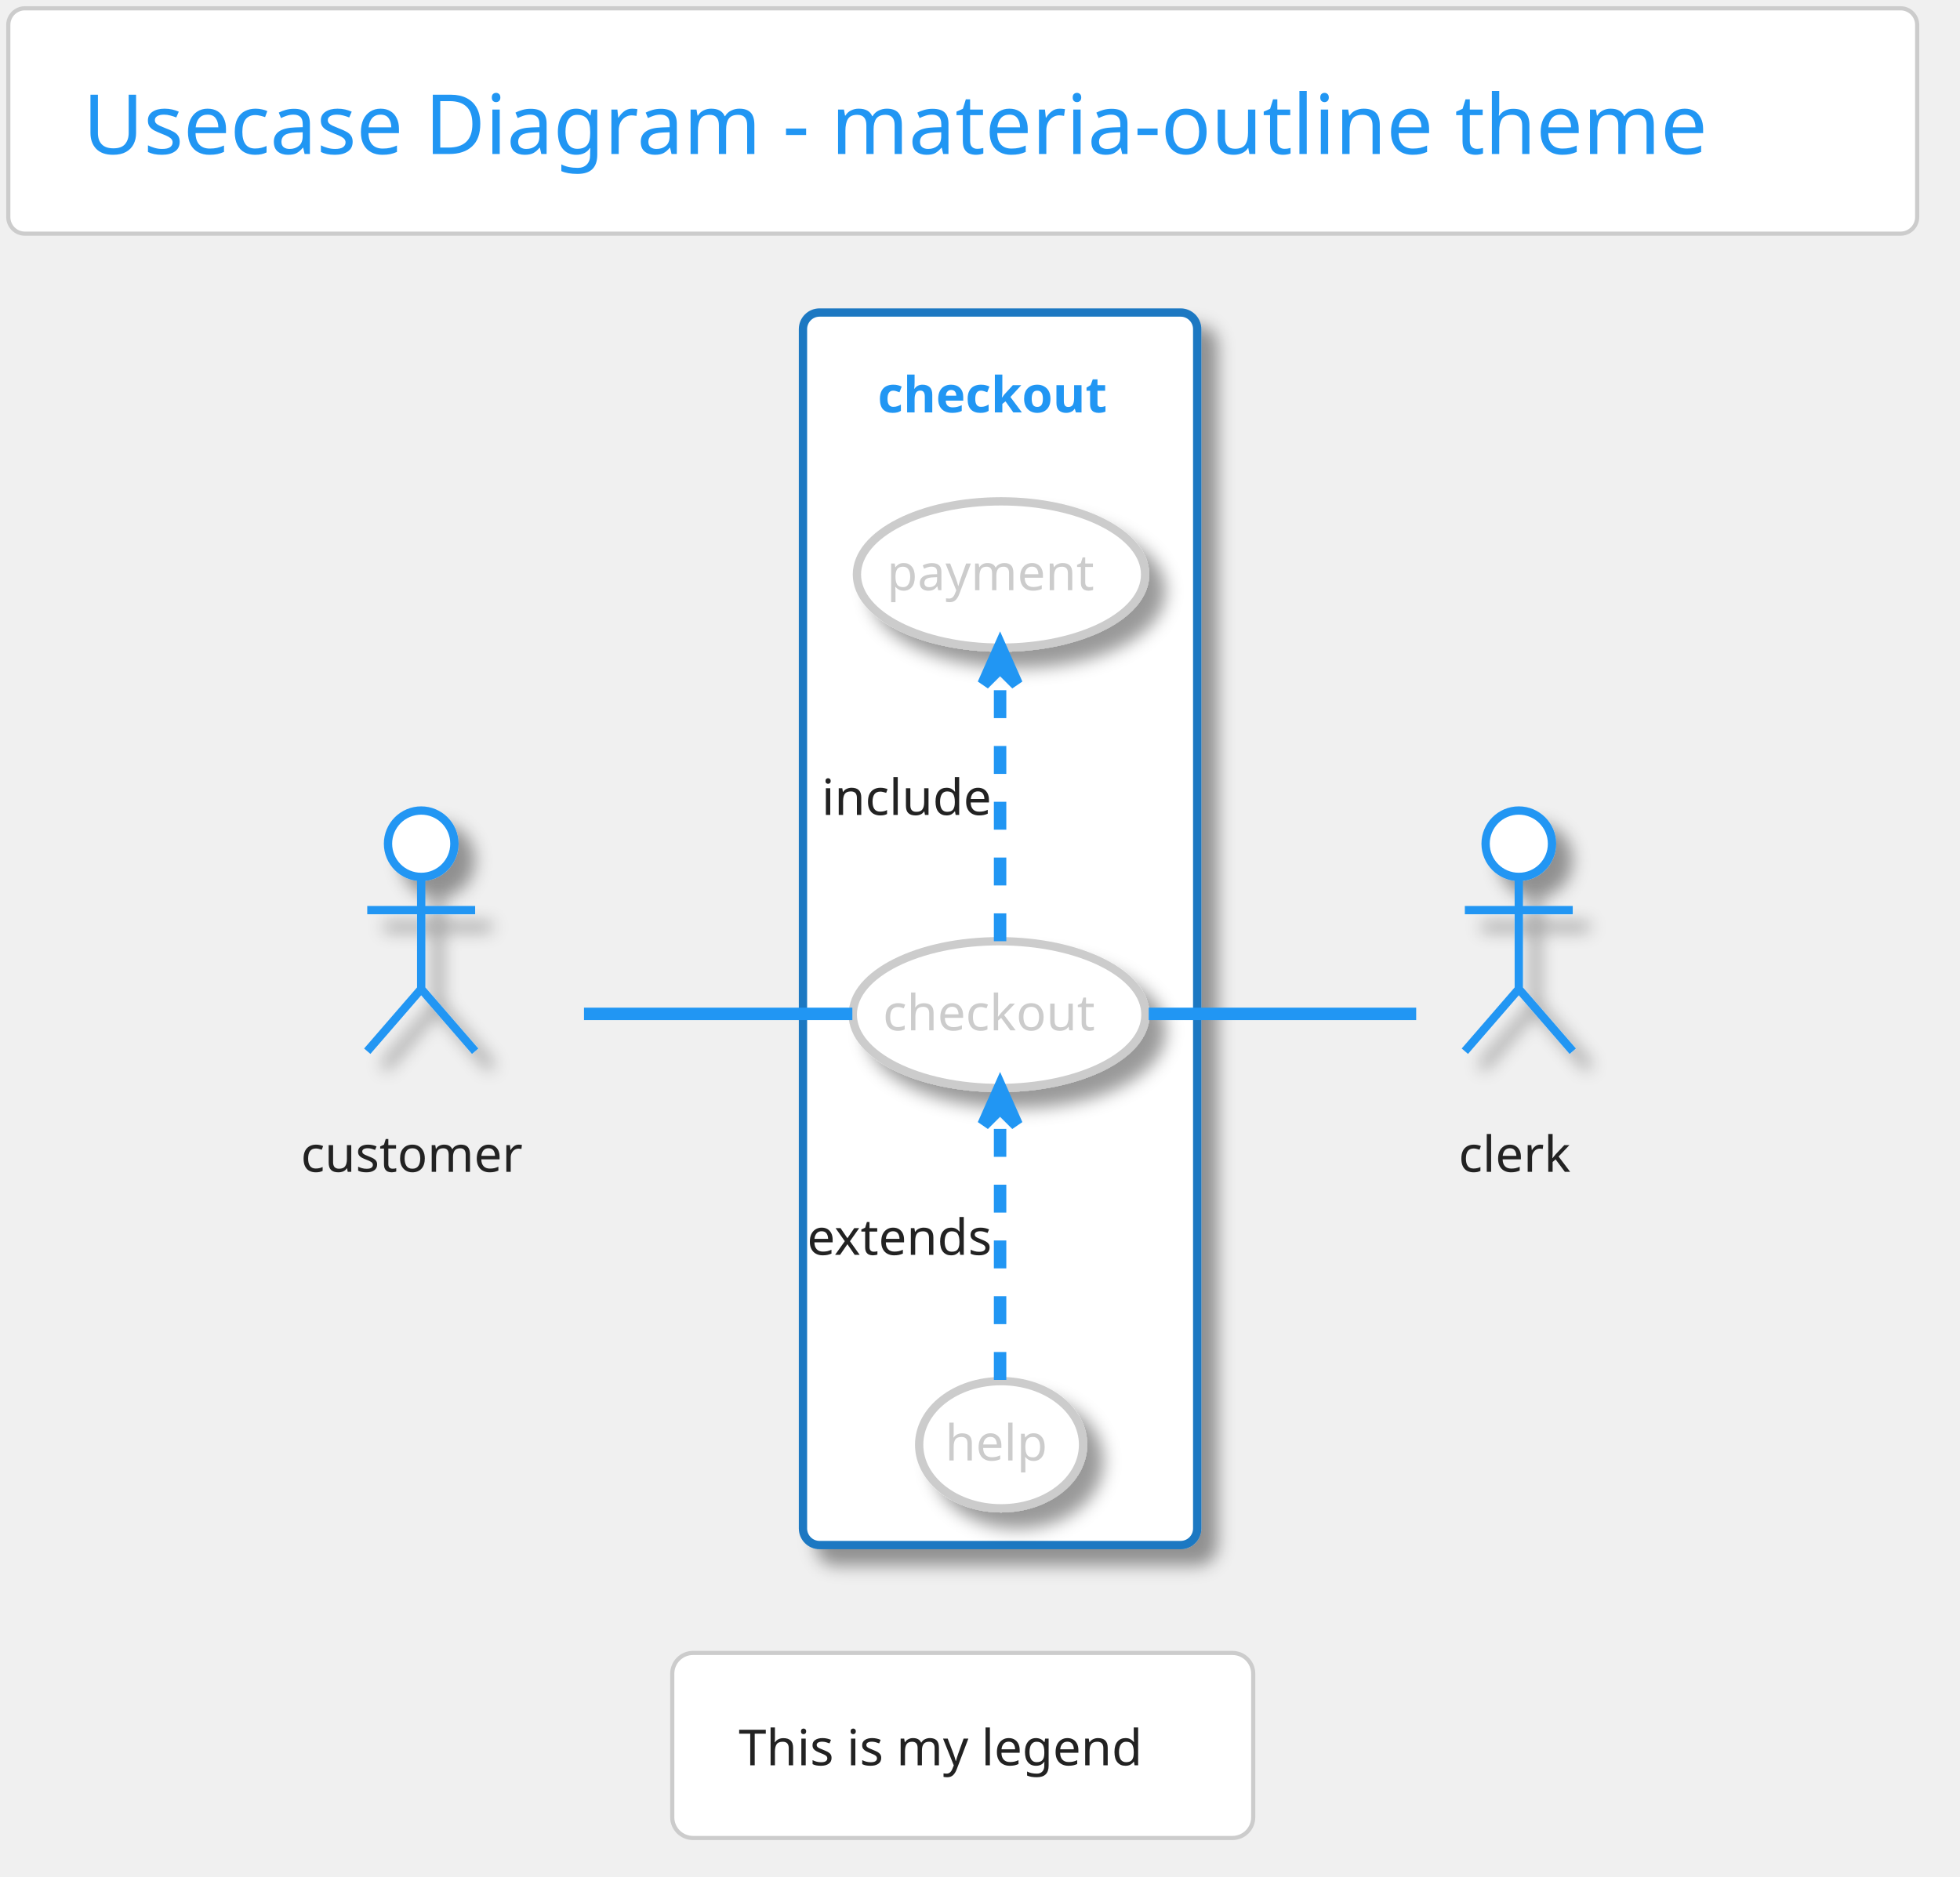
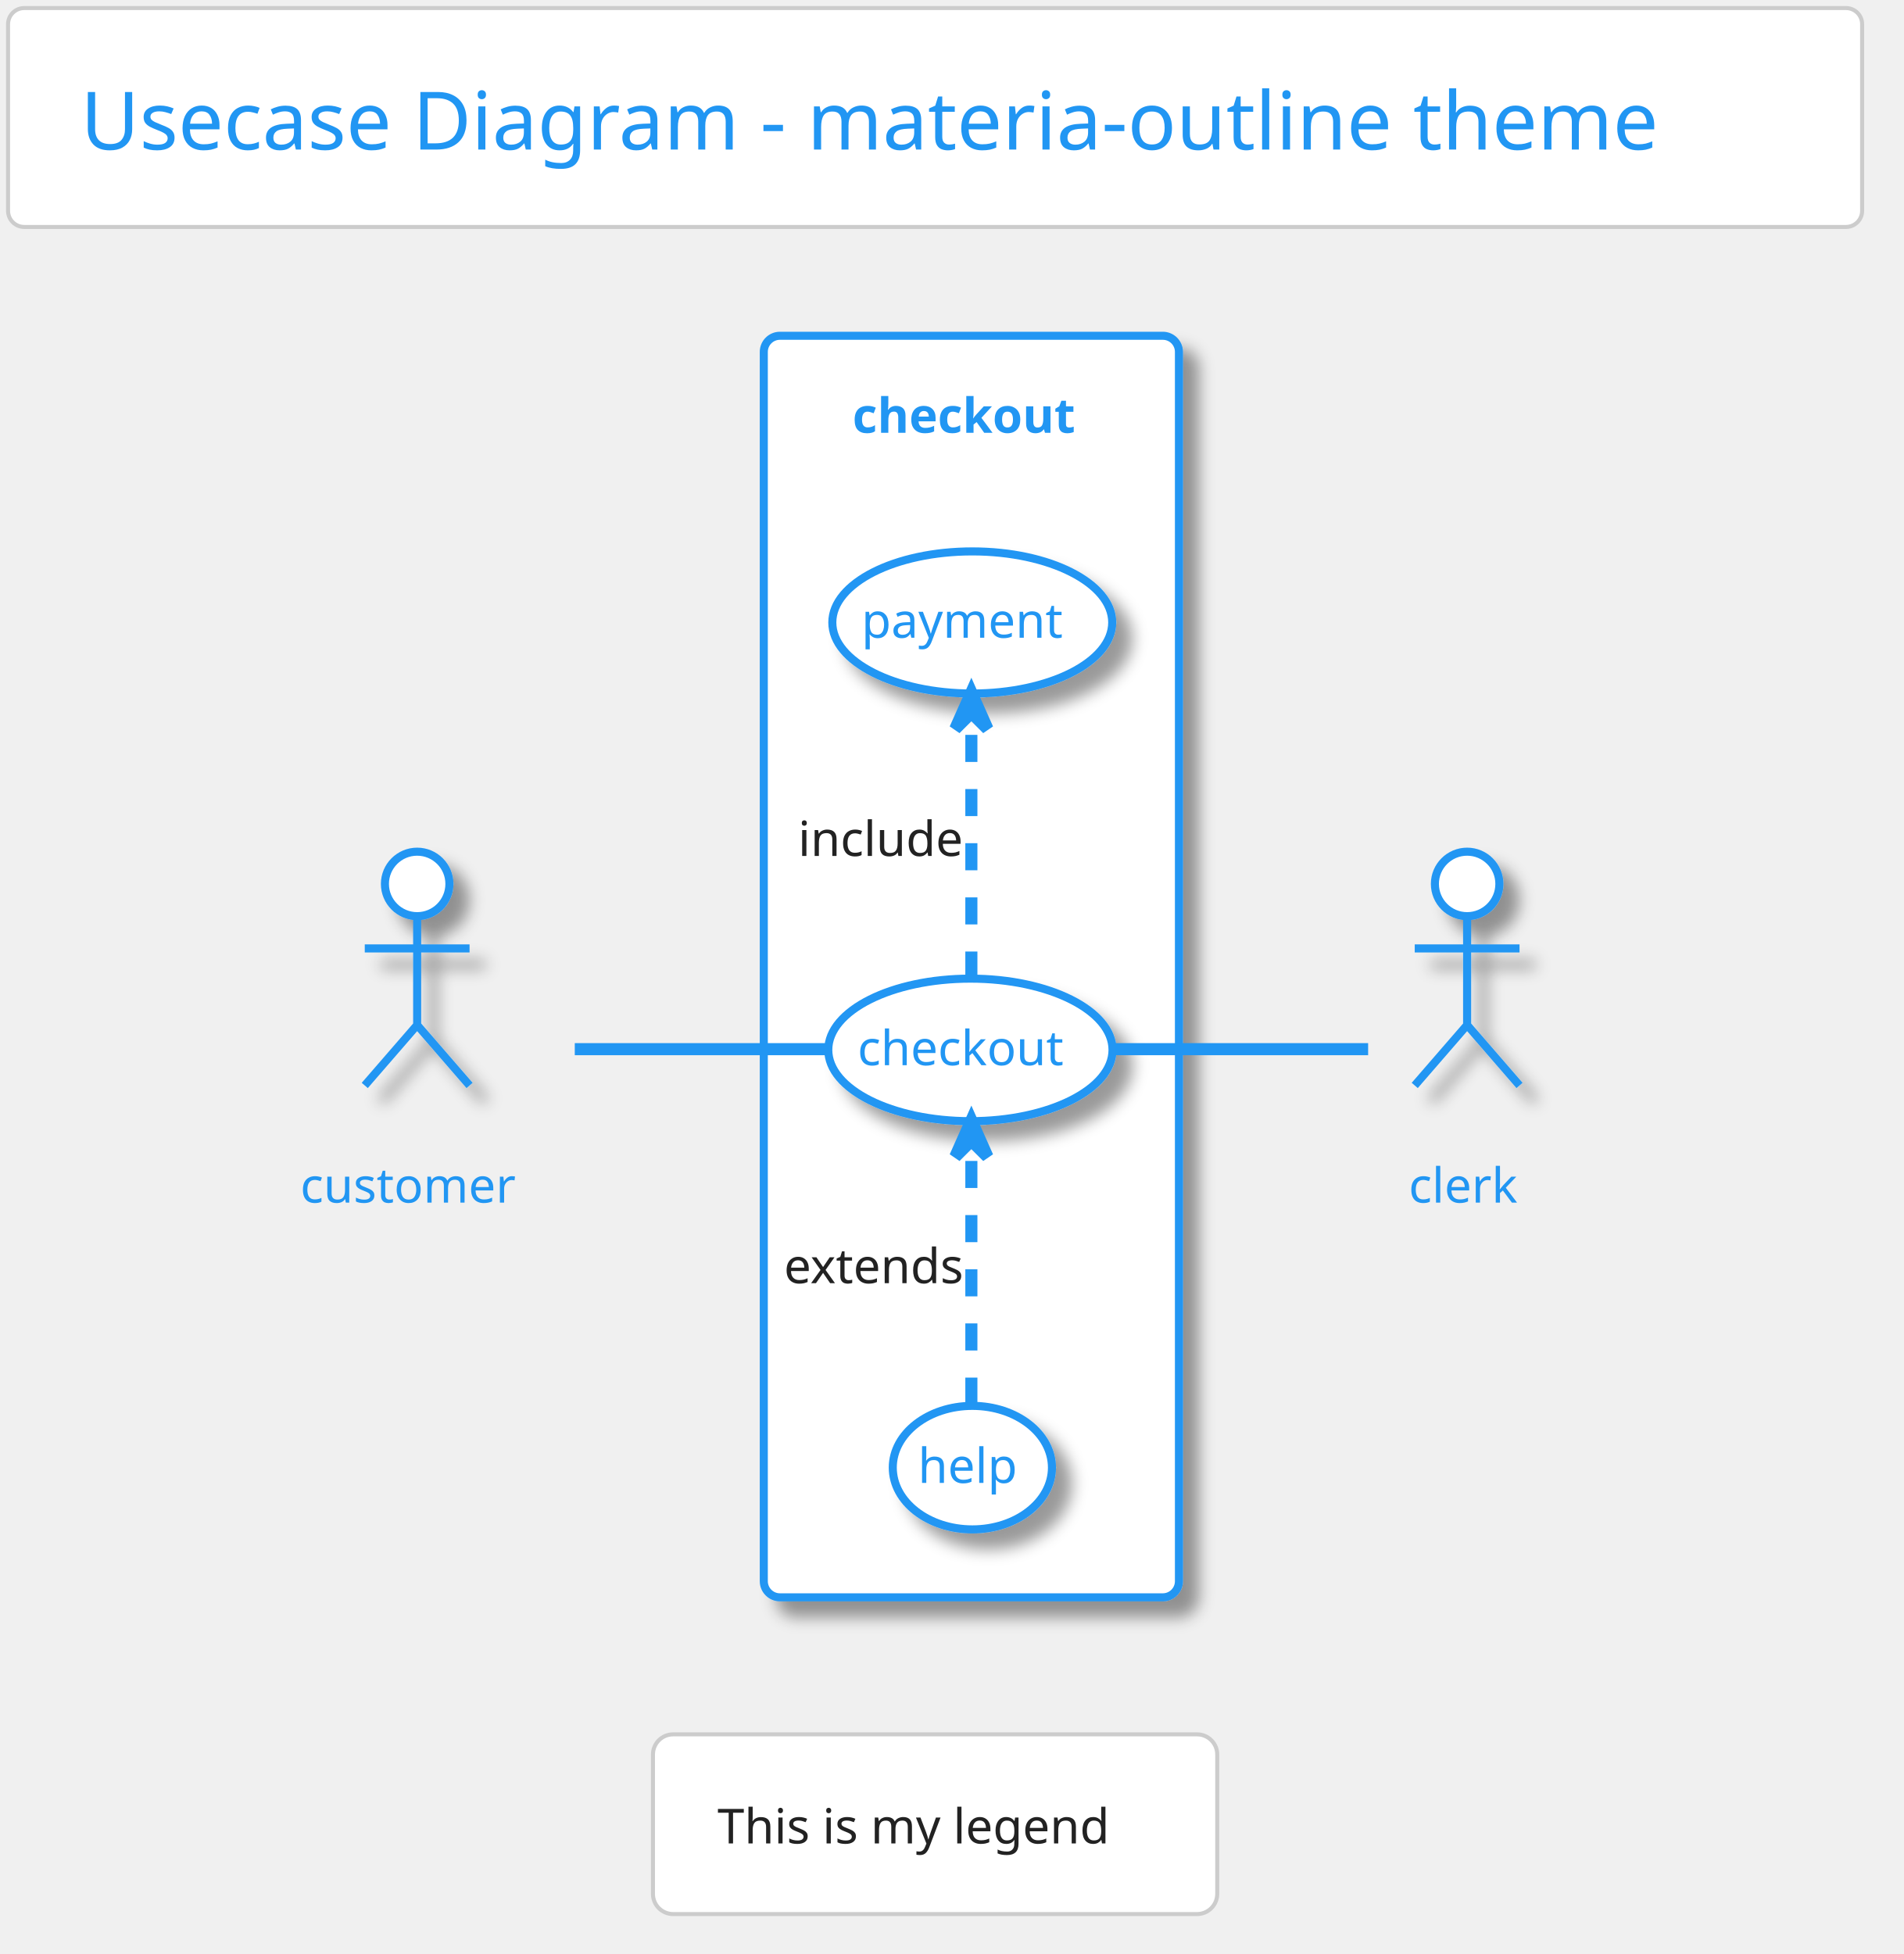
- <svg xmlns="http://www.w3.org/2000/svg" contentScriptType="application/ecmascript" contentStyleType="text/css" height="471.875px" preserveAspectRatio="none" style="width:492px;height:471px;" version="1.1" viewBox="0 0 492 471" width="492.708px" zoomAndPan="magnify">
+ <svg xmlns="http://www.w3.org/2000/svg" contentScriptType="application/ecmascript" contentStyleType="text/css" height="505.208px" preserveAspectRatio="none" style="width:492px;height:505px;" version="1.1" viewBox="0 0 492 505" width="492.708px" zoomAndPan="magnify">
  <defs>
-     <filter height="300%" id="f1nvwmevv0ckaa" width="300%" x="-1" y="-1">
+     <filter height="300%" id="f1x2bnhga16adr" width="300%" x="-1" y="-1">
      <feGaussianBlur result="blurOut" stdDeviation="2.083" />
      <feColorMatrix in="blurOut" result="blurOut2" type="matrix" values="0 0 0 0 0 0 0 0 0 0 0 0 0 0 0 0 0 0 .4 0" />
      <feOffset dx="4.167" dy="4.167" in="blurOut2" result="blurOut3" />
      <feBlend in="SourceGraphic" in2="blurOut3" mode="normal" />
    </filter>
  </defs>
  <g>
    <rect fill="#FFFFFF" height="56.569" rx="4.167" ry="4.167" style="stroke: #CCCCCC; stroke-width: 1.042;" width="479.167" x="2.083" y="2.083" />
    <text fill="#2196F3" font-family="Verdana" font-size="20.833" lengthAdjust="spacingAndGlyphs" textLength="441.667" x="20.833" y="38.654">Usecase Diagram - materia-outline theme</text>
-     <rect fill="#FFFFFF" filter="url(#f1nvwmevv0ckaa)" height="309.375" rx="4.167" ry="4.167" style="stroke: #1A78C2; stroke-width: 2.083;" width="98.958" x="201.562" y="78.444" />
-     <text fill="#2196F3" font-family="Verdana" font-size="12.5" font-weight="bold" lengthAdjust="spacingAndGlyphs" textLength="61.458" x="220.312" y="103.512">checkout</text>
-     <ellipse cx="250.793" cy="254.674" fill="#FFFFFF" filter="url(#f1nvwmevv0ckaa)" rx="36.73" ry="18.417" style="stroke: #CCCCCC; stroke-width: 2.083;" />
-     <text fill="#CCCCCC" font-family="Verdana" font-size="12.5" lengthAdjust="spacingAndGlyphs" textLength="58.333" x="221.626" y="258.624">checkout</text>
-     <ellipse cx="251.274" cy="144.203" fill="#FFFFFF" filter="url(#f1nvwmevv0ckaa)" rx="36.169" ry="18.362" style="stroke: #CCCCCC; stroke-width: 2.083;" />
-     <text fill="#CCCCCC" font-family="Verdana" font-size="12.5" lengthAdjust="spacingAndGlyphs" textLength="57.292" x="222.628" y="148.153">payment</text>
-     <ellipse cx="251.299" cy="362.635" fill="#FFFFFF" filter="url(#f1nvwmevv0ckaa)" rx="20.57" ry="15.961" style="stroke: #CCCCCC; stroke-width: 2.083;" />
-     <text fill="#CCCCCC" font-family="Verdana" font-size="12.5" lengthAdjust="spacingAndGlyphs" textLength="28.125" x="237.236" y="366.585">help</text>
-     <ellipse cx="105.729" cy="211.778" fill="#FFFFFF" filter="url(#f1nvwmevv0ckaa)" rx="8.333" ry="8.333" style="stroke: #2196F3; stroke-width: 2.083;" />
-     <path d="M105.729,220.111 L105.729,248.236 M92.188,228.444 L119.271,228.444 M105.729,248.236 L92.188,263.861 M105.729,248.236 L119.271,263.861 " fill="none" filter="url(#f1nvwmevv0ckaa)" style="stroke: #2196F3; stroke-width: 2.083;" />
-     <text fill="#222222" font-family="Verdana" font-size="12.5" lengthAdjust="spacingAndGlyphs" textLength="60.417" x="75.521" y="294.137">customer</text>
-     <ellipse cx="381.25" cy="211.778" fill="#FFFFFF" filter="url(#f1nvwmevv0ckaa)" rx="8.333" ry="8.333" style="stroke: #2196F3; stroke-width: 2.083;" />
-     <path d="M381.25,220.111 L381.25,248.236 M367.708,228.444 L394.792,228.444 M381.25,248.236 L367.708,263.861 M381.25,248.236 L394.792,263.861 " fill="none" filter="url(#f1nvwmevv0ckaa)" style="stroke: #2196F3; stroke-width: 2.083;" />
-     <text fill="#222222" font-family="Verdana" font-size="12.5" lengthAdjust="spacingAndGlyphs" textLength="30.208" x="366.146" y="294.137">clerk</text>
-     <path d="M146.594,254.486 C167.748,254.486 193.381,254.486 213.959,254.486 " fill="none" id="customer-checkout" style="stroke: #2196F3; stroke-width: 3.125;" />
-     <path d="M251.042,236.253 C251.042,217.473 251.042,188.128 251.042,167.606 " fill="none" id="checkout-&gt;payment" style="stroke: #2196F3; stroke-width: 3.125; stroke-dasharray: 7.0,7.0;" />
-     <polygon fill="#2196F3" points="251.042,162.329,246.875,171.704,251.042,167.538,255.208,171.704,251.042,162.329" style="stroke: #2196F3; stroke-width: 3.125;" />
-     <text fill="#222222" font-family="Verdana" font-size="12.5" lengthAdjust="spacingAndGlyphs" textLength="45.833" x="206.25" y="204.553">include</text>
-     <path d="M251.042,346.366 C251.042,328.218 251.042,298.857 251.042,278.221 " fill="none" id="help-&gt;checkout" style="stroke: #2196F3; stroke-width: 3.125; stroke-dasharray: 7.0,7.0;" />
-     <polygon fill="#2196F3" points="251.042,272.911,246.875,282.286,251.042,278.12,255.208,282.286,251.042,272.911" style="stroke: #2196F3; stroke-width: 3.125;" />
-     <text fill="#222222" font-family="Verdana" font-size="12.5" lengthAdjust="spacingAndGlyphs" textLength="53.125" x="202.604" y="314.97">extends</text>
-     <path d="M288.354,254.486 C309.847,254.486 336.314,254.486 355.492,254.486 " fill="none" id="checkout-clerk" style="stroke: #2196F3; stroke-width: 3.125;" />
-     <rect fill="#FFFFFF" height="46.442" rx="5.208" ry="5.208" style="stroke: #CCCCCC; stroke-width: 1.042;" width="145.833" x="168.75" y="414.903" />
-     <text fill="#222222" font-family="Verdana" font-size="12.5" lengthAdjust="spacingAndGlyphs" textLength="112.5" x="185.417" y="443.095">This is my legend</text>
+     <rect fill="#FFFFFF" filter="url(#f1x2bnhga16adr)" height="326.042" rx="4.167" ry="4.167" style="stroke: #2196F3; stroke-width: 2.083;" width="107.292" x="197.396" y="86.778" />
+     <text fill="#2196F3" font-family="Verdana" font-size="12.5" font-weight="bold" lengthAdjust="spacingAndGlyphs" textLength="61.458" x="220.312" y="111.845">checkout</text>
+     <ellipse cx="250.793" cy="271.341" fill="#FFFFFF" filter="url(#f1x2bnhga16adr)" rx="36.73" ry="18.417" style="stroke: #2196F3; stroke-width: 2.083;" />
+     <text fill="#2196F3" font-family="Verdana" font-size="12.5" lengthAdjust="spacingAndGlyphs" textLength="58.333" x="221.626" y="275.291">checkout</text>
+     <ellipse cx="251.274" cy="160.869" fill="#FFFFFF" filter="url(#f1x2bnhga16adr)" rx="36.169" ry="18.362" style="stroke: #2196F3; stroke-width: 2.083;" />
+     <text fill="#2196F3" font-family="Verdana" font-size="12.5" lengthAdjust="spacingAndGlyphs" textLength="57.292" x="222.628" y="164.819">payment</text>
+     <ellipse cx="251.299" cy="379.301" fill="#FFFFFF" filter="url(#f1x2bnhga16adr)" rx="20.57" ry="15.961" style="stroke: #2196F3; stroke-width: 2.083;" />
+     <text fill="#2196F3" font-family="Verdana" font-size="12.5" lengthAdjust="spacingAndGlyphs" textLength="28.125" x="237.236" y="383.252">help</text>
+     <ellipse cx="107.812" cy="228.444" fill="#FFFFFF" filter="url(#f1x2bnhga16adr)" rx="8.333" ry="8.333" style="stroke: #2196F3; stroke-width: 2.083;" />
+     <path d="M107.812,236.778 L107.812,264.903 M94.271,245.111 L121.354,245.111 M107.812,264.903 L94.271,280.528 M107.812,264.903 L121.354,280.528 " fill="none" filter="url(#f1x2bnhga16adr)" style="stroke: #2196F3; stroke-width: 2.083;" />
+     <text fill="#2196F3" font-family="Verdana" font-size="12.5" lengthAdjust="spacingAndGlyphs" textLength="60.417" x="77.604" y="310.803">customer</text>
+     <ellipse cx="379.167" cy="228.444" fill="#FFFFFF" filter="url(#f1x2bnhga16adr)" rx="8.333" ry="8.333" style="stroke: #2196F3; stroke-width: 2.083;" />
+     <path d="M379.167,236.778 L379.167,264.903 M365.625,245.111 L392.708,245.111 M379.167,264.903 L365.625,280.528 M379.167,264.903 L392.708,280.528 " fill="none" filter="url(#f1x2bnhga16adr)" style="stroke: #2196F3; stroke-width: 2.083;" />
+     <text fill="#2196F3" font-family="Verdana" font-size="12.5" lengthAdjust="spacingAndGlyphs" textLength="30.208" x="364.062" y="310.803">clerk</text>
+     <path d="M148.547,271.153 C169.094,271.153 193.993,271.153 213.98,271.153 " fill="none" id="customer-checkout" style="stroke: #2196F3; stroke-width: 3.125;" />
+     <path d="M251.042,252.919 C251.042,234.139 251.042,204.794 251.042,184.273 " fill="none" id="checkout-&gt;payment" style="stroke: #2196F3; stroke-width: 3.125; stroke-dasharray: 7.0,7.0;" />
+     <polygon fill="#2196F3" points="251.042,178.996,246.875,188.371,251.042,184.205,255.208,188.371,251.042,178.996" style="stroke: #2196F3; stroke-width: 3.125;" />
+     <text fill="#222222" font-family="Verdana" font-size="12.5" lengthAdjust="spacingAndGlyphs" textLength="45.833" x="206.25" y="221.22">include</text>
+     <path d="M251.042,363.033 C251.042,344.884 251.042,315.524 251.042,294.887 " fill="none" id="help-&gt;checkout" style="stroke: #2196F3; stroke-width: 3.125; stroke-dasharray: 7.0,7.0;" />
+     <polygon fill="#2196F3" points="251.042,289.578,246.875,298.953,251.042,294.786,255.208,298.953,251.042,289.578" style="stroke: #2196F3; stroke-width: 3.125;" />
+     <text fill="#222222" font-family="Verdana" font-size="12.5" lengthAdjust="spacingAndGlyphs" textLength="53.125" x="202.604" y="331.637">extends</text>
+     <path d="M288.202,271.153 C309.152,271.153 334.985,271.153 353.58,271.153 " fill="none" id="checkout-clerk" style="stroke: #2196F3; stroke-width: 3.125;" />
+     <rect fill="#FFFFFF" height="46.442" rx="5.208" ry="5.208" style="stroke: #CCCCCC; stroke-width: 1.042;" width="145.833" x="168.75" y="448.236" />
+     <text fill="#222222" font-family="Verdana" font-size="12.5" lengthAdjust="spacingAndGlyphs" textLength="112.5" x="185.417" y="476.428">This is my legend</text>
  </g>
</svg>
